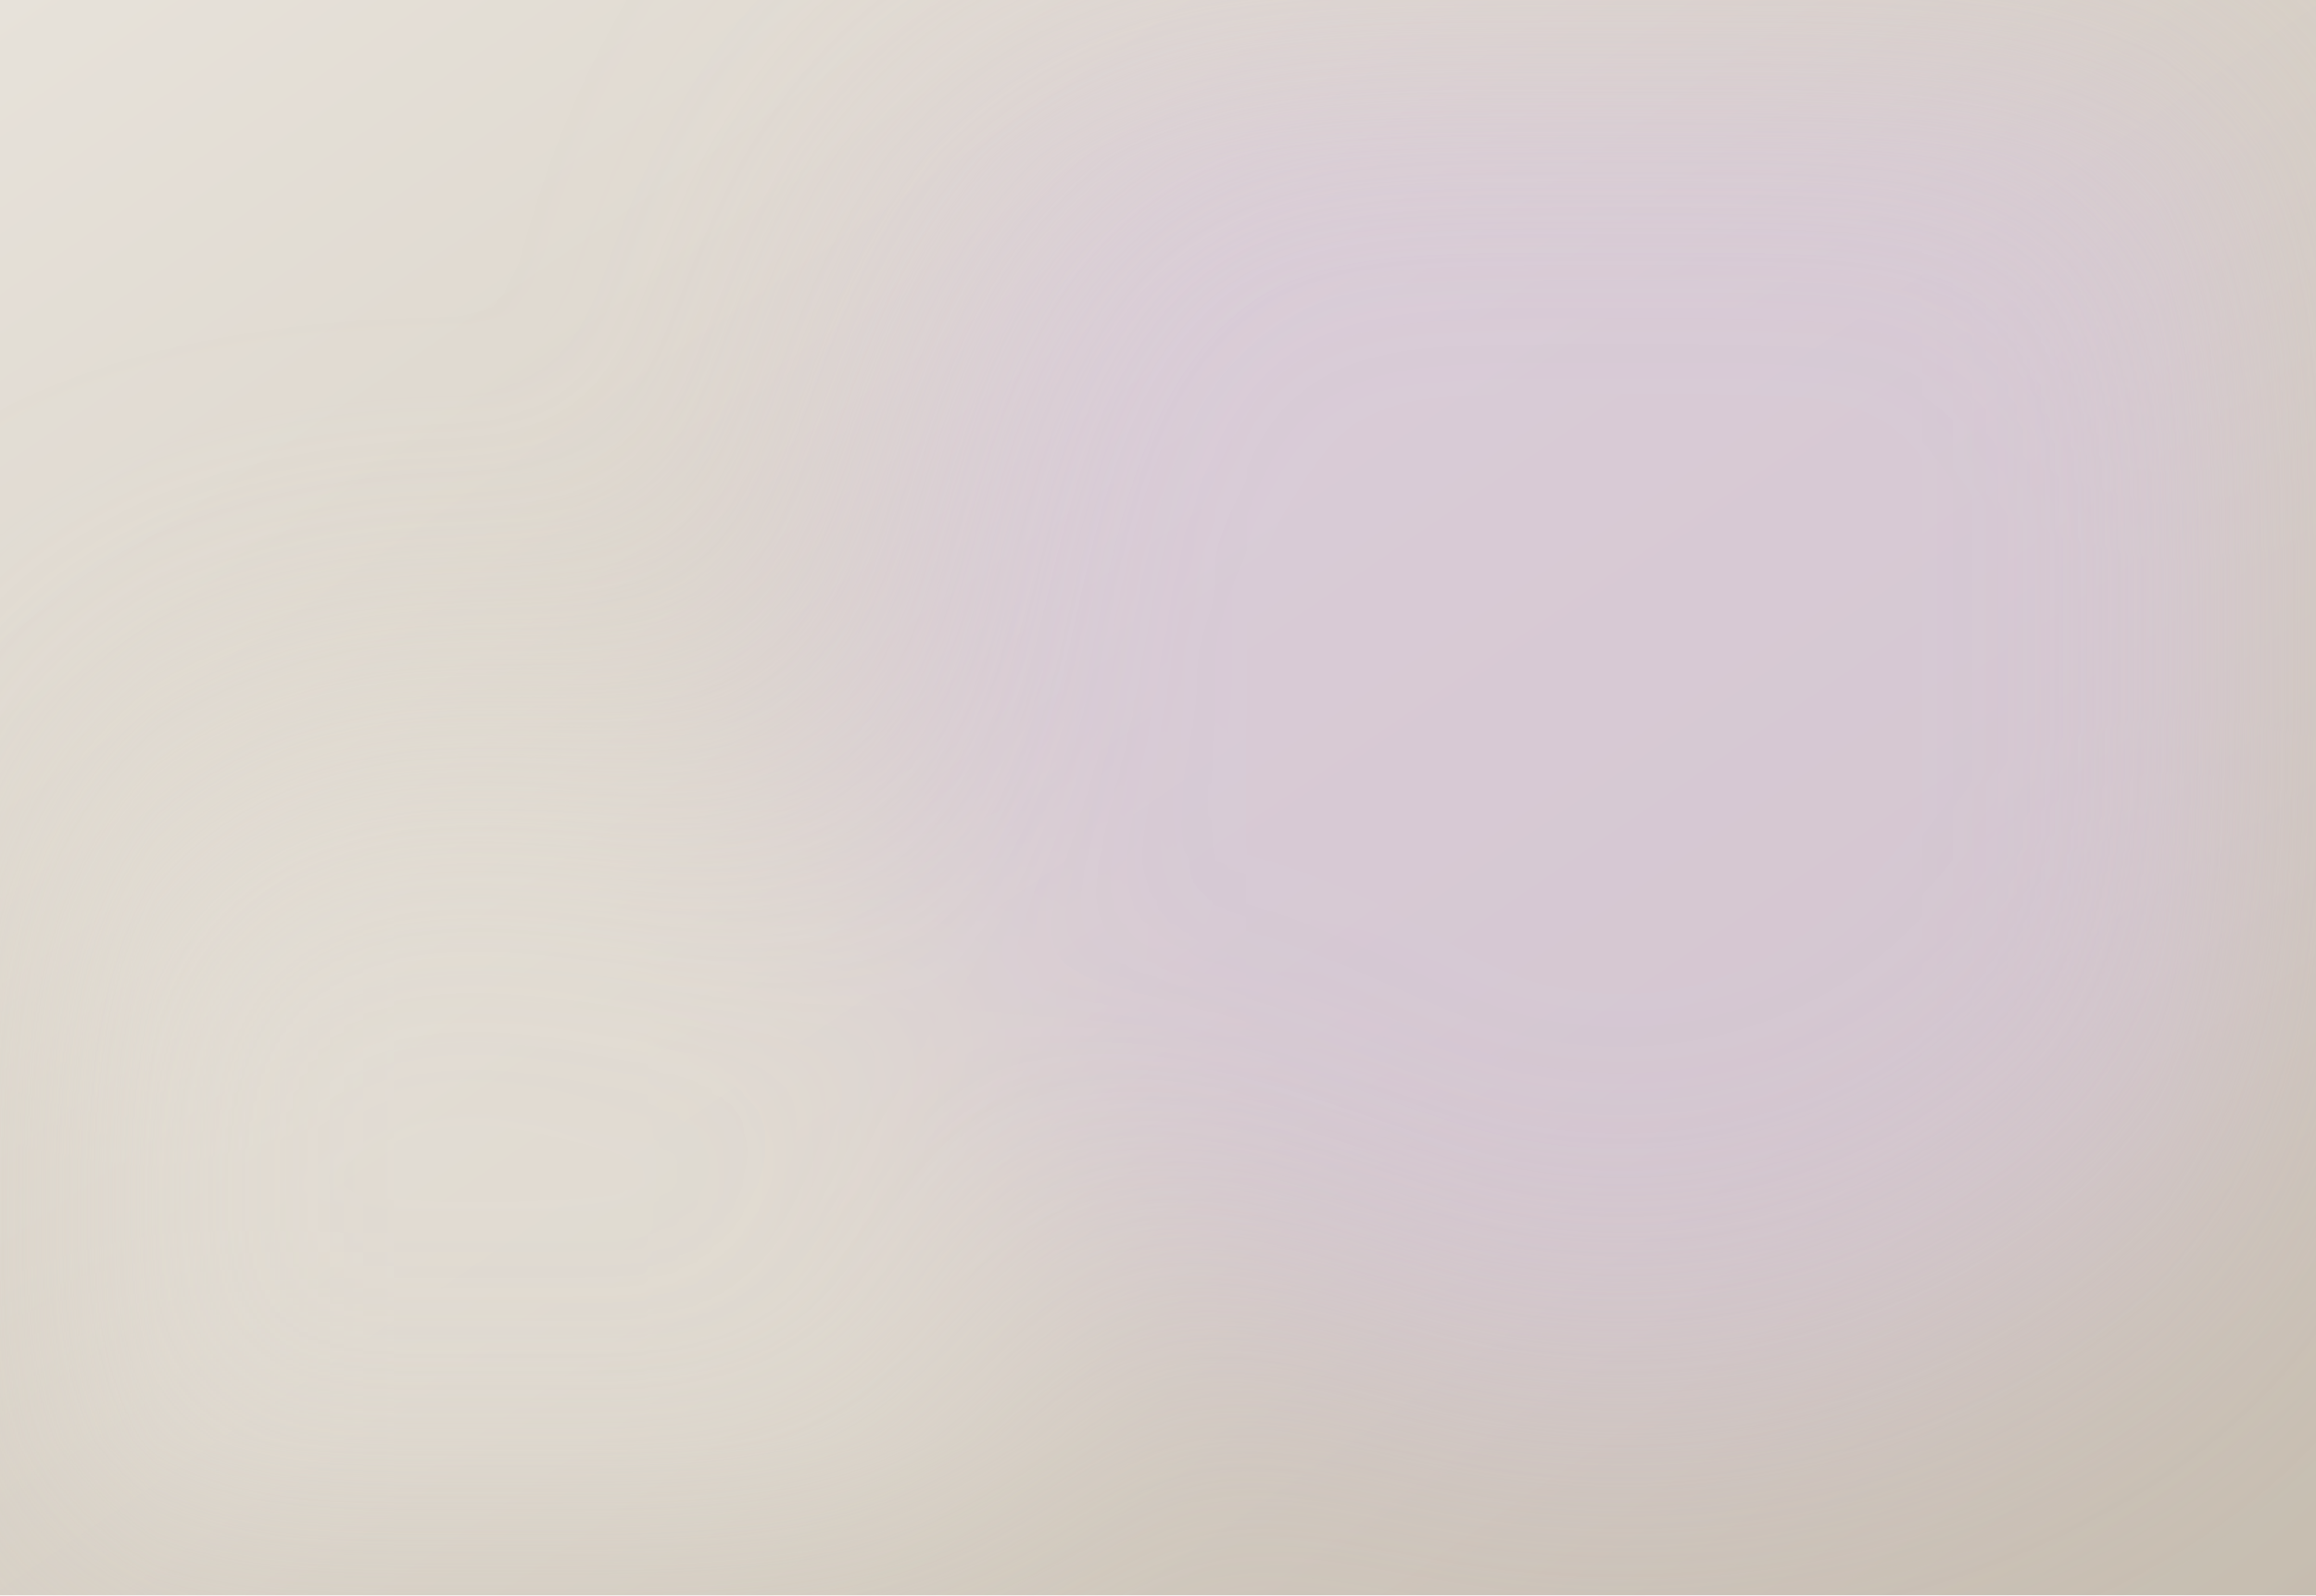
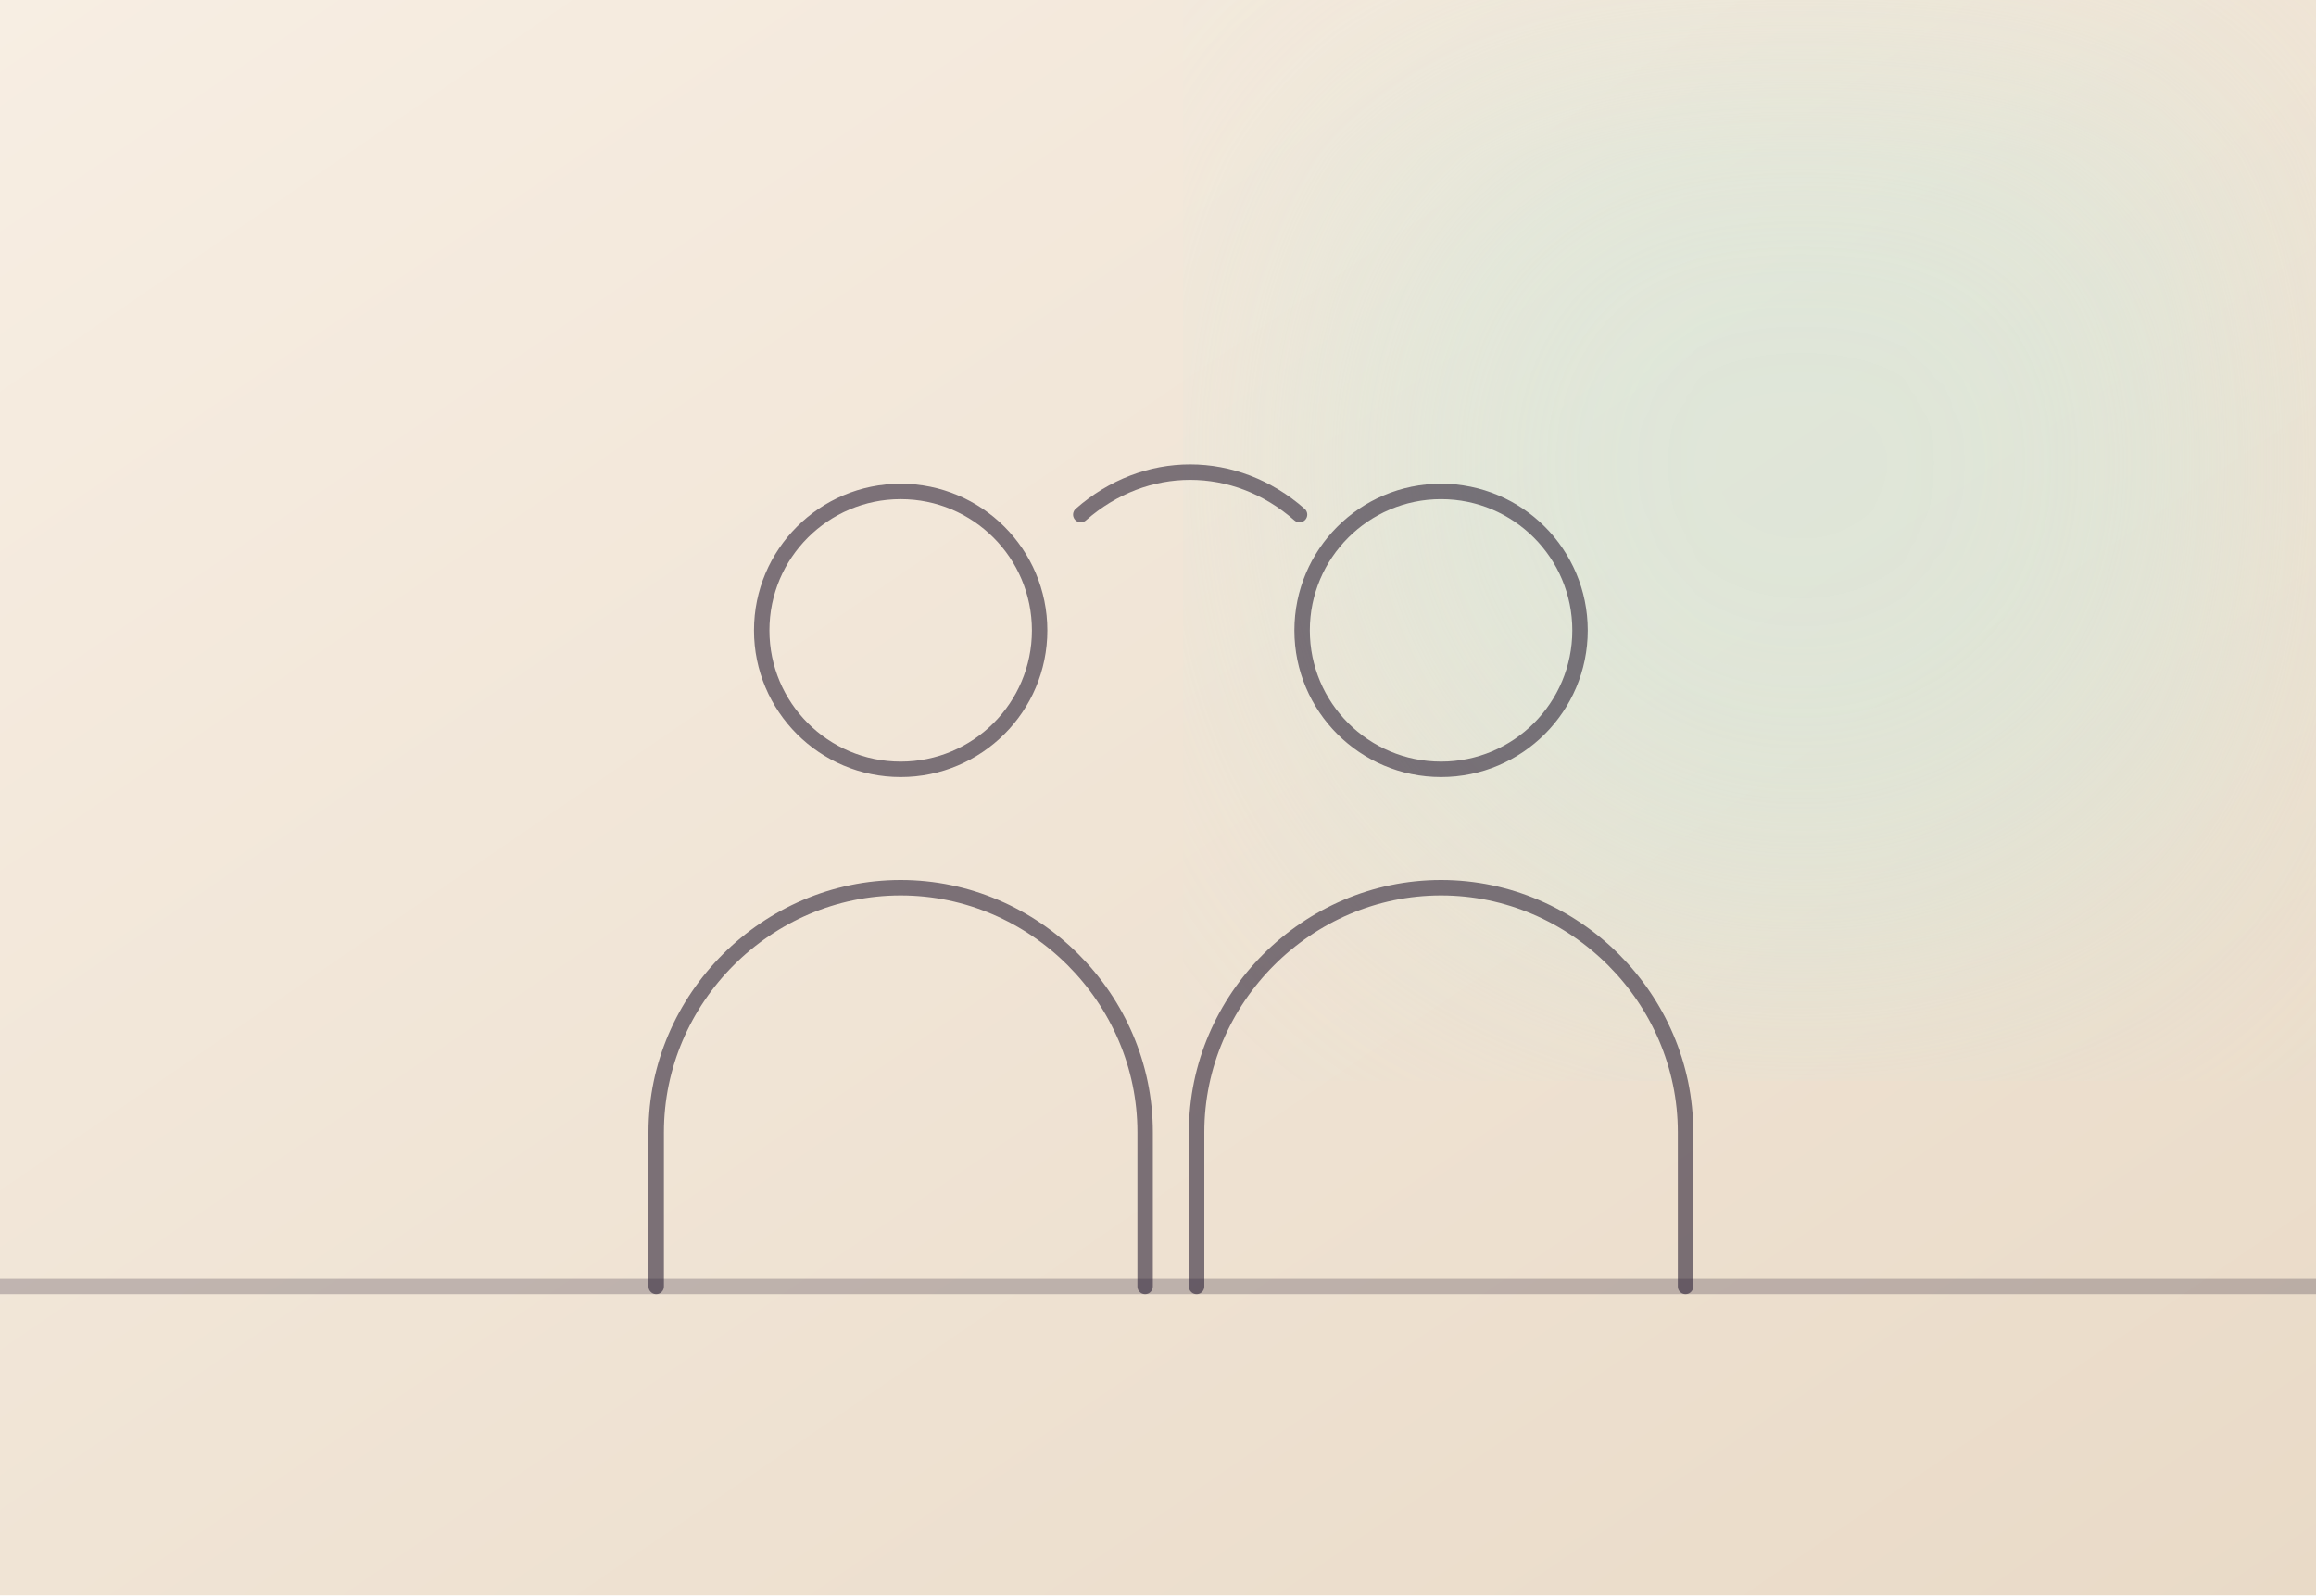
- <svg xmlns="http://www.w3.org/2000/svg" viewBox="0 0 900 620" width="900" height="620" role="img" aria-label="">
+ <svg xmlns="http://www.w3.org/2000/svg" viewBox="0 0 900 620" width="900" height="620" role="img">
  <defs>
-     <linearGradient id="g" x1="0" y1="0" x2="1" y2="1">
-       <stop offset="0" stop-color="#E7E2DA" />
-       <stop offset="1" stop-color="#C6BDB0" />
+     <linearGradient id="bg" x1="0" y1="0" x2="1" y2="1">
+       <stop offset="0" stop-color="#F7EEE3" />
+       <stop offset="1" stop-color="#E9DAC7" />
    </linearGradient>
-     <filter id="s">
+     <filter id="blur">
      <feGaussianBlur stdDeviation="64" />
    </filter>
  </defs>
-   <rect width="900" height="620" fill="url(#g)" />
-   <g filter="url(#s)" opacity=".6">
-     <circle cx="630" cy="248" r="300" fill="#D8C6E0" />
-     <circle cx="180" cy="496" r="225" fill="#E7E2DA" />
+   <rect width="900" height="620" fill="url(#bg)" />
+   <g filter="url(#blur)" opacity=".5">
+     <circle cx="700" cy="180" r="200" fill="#CFE8DC" />
  </g>
+   <g stroke="#2E2338" stroke-opacity=".6" stroke-width="6" fill="none" stroke-linecap="round" stroke-linejoin="round">
+     <circle cx="350" cy="245" r="54" />
+     <circle cx="560" cy="245" r="54" />
+     <path d="M255 500v-60c0-52 43-95 95-95s95 43 95 95v60" />
+     <path d="M465 500v-60c0-52 43-95 95-95s95 43 95 95v60" />
+     <path d="M420 200c25-22 60-22 85 0" />
+   </g>
+   <path d="M0 500h900" stroke="#2E2338" stroke-opacity=".25" stroke-width="6" />
</svg>
